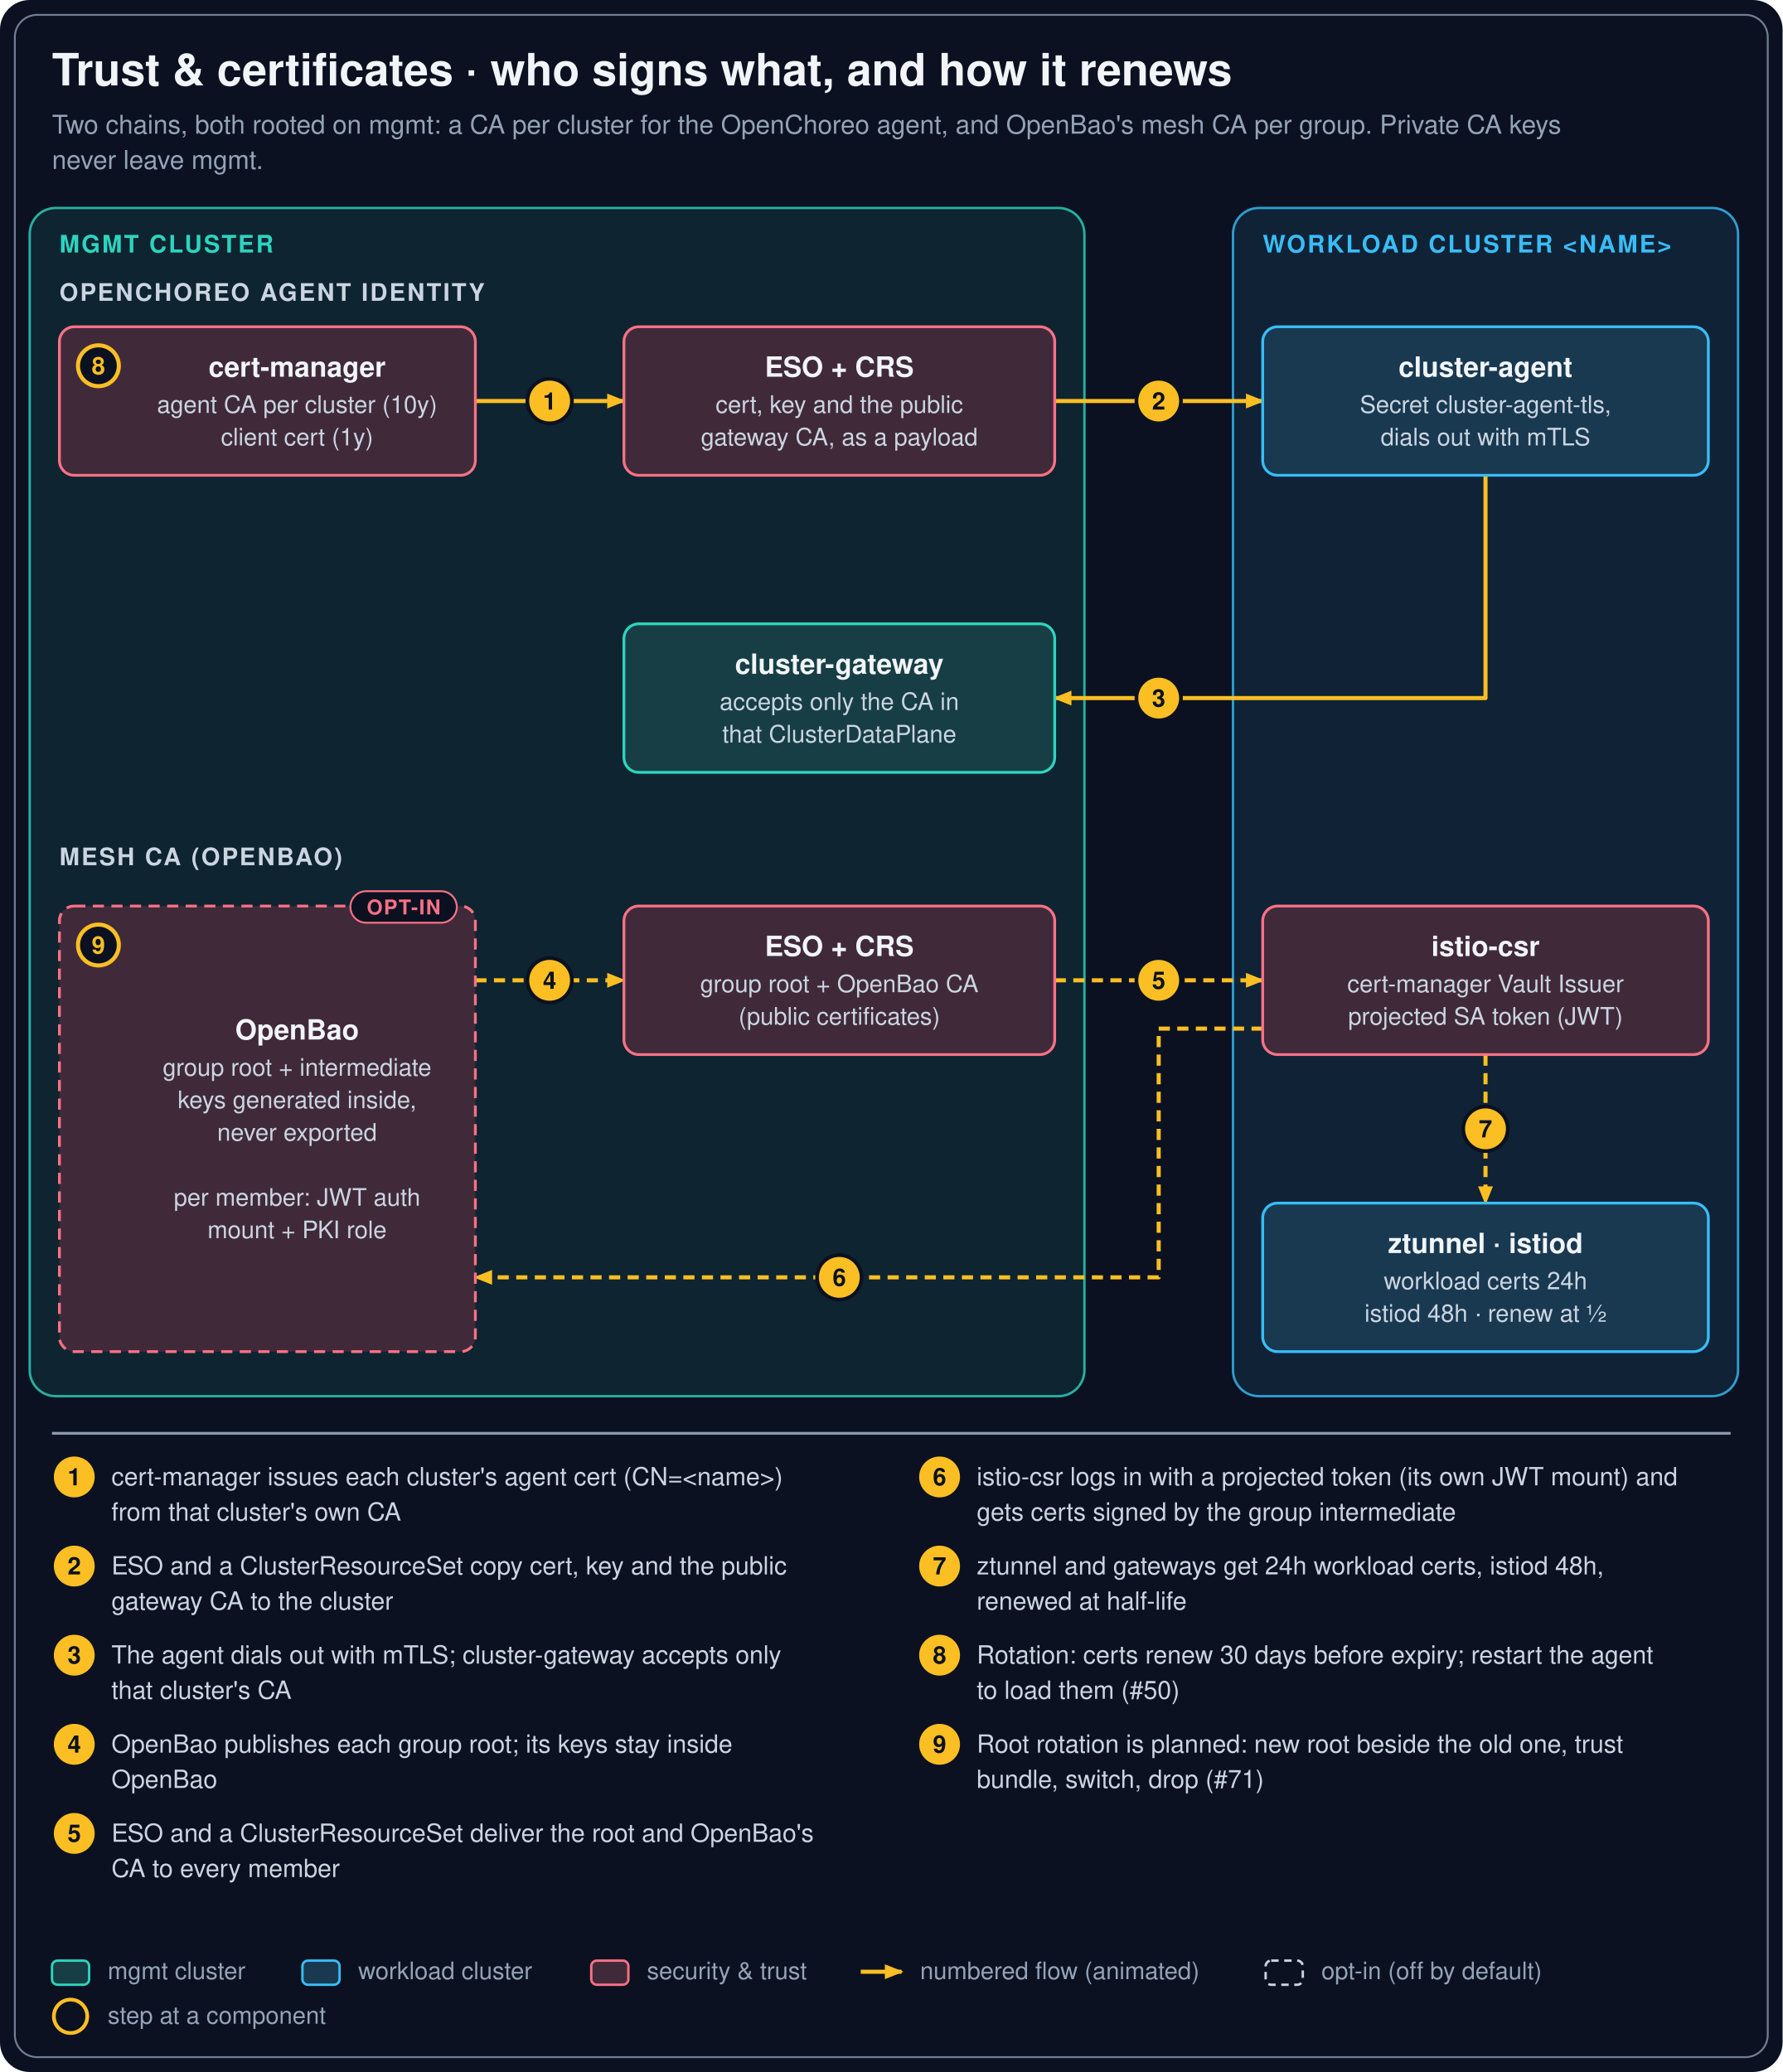
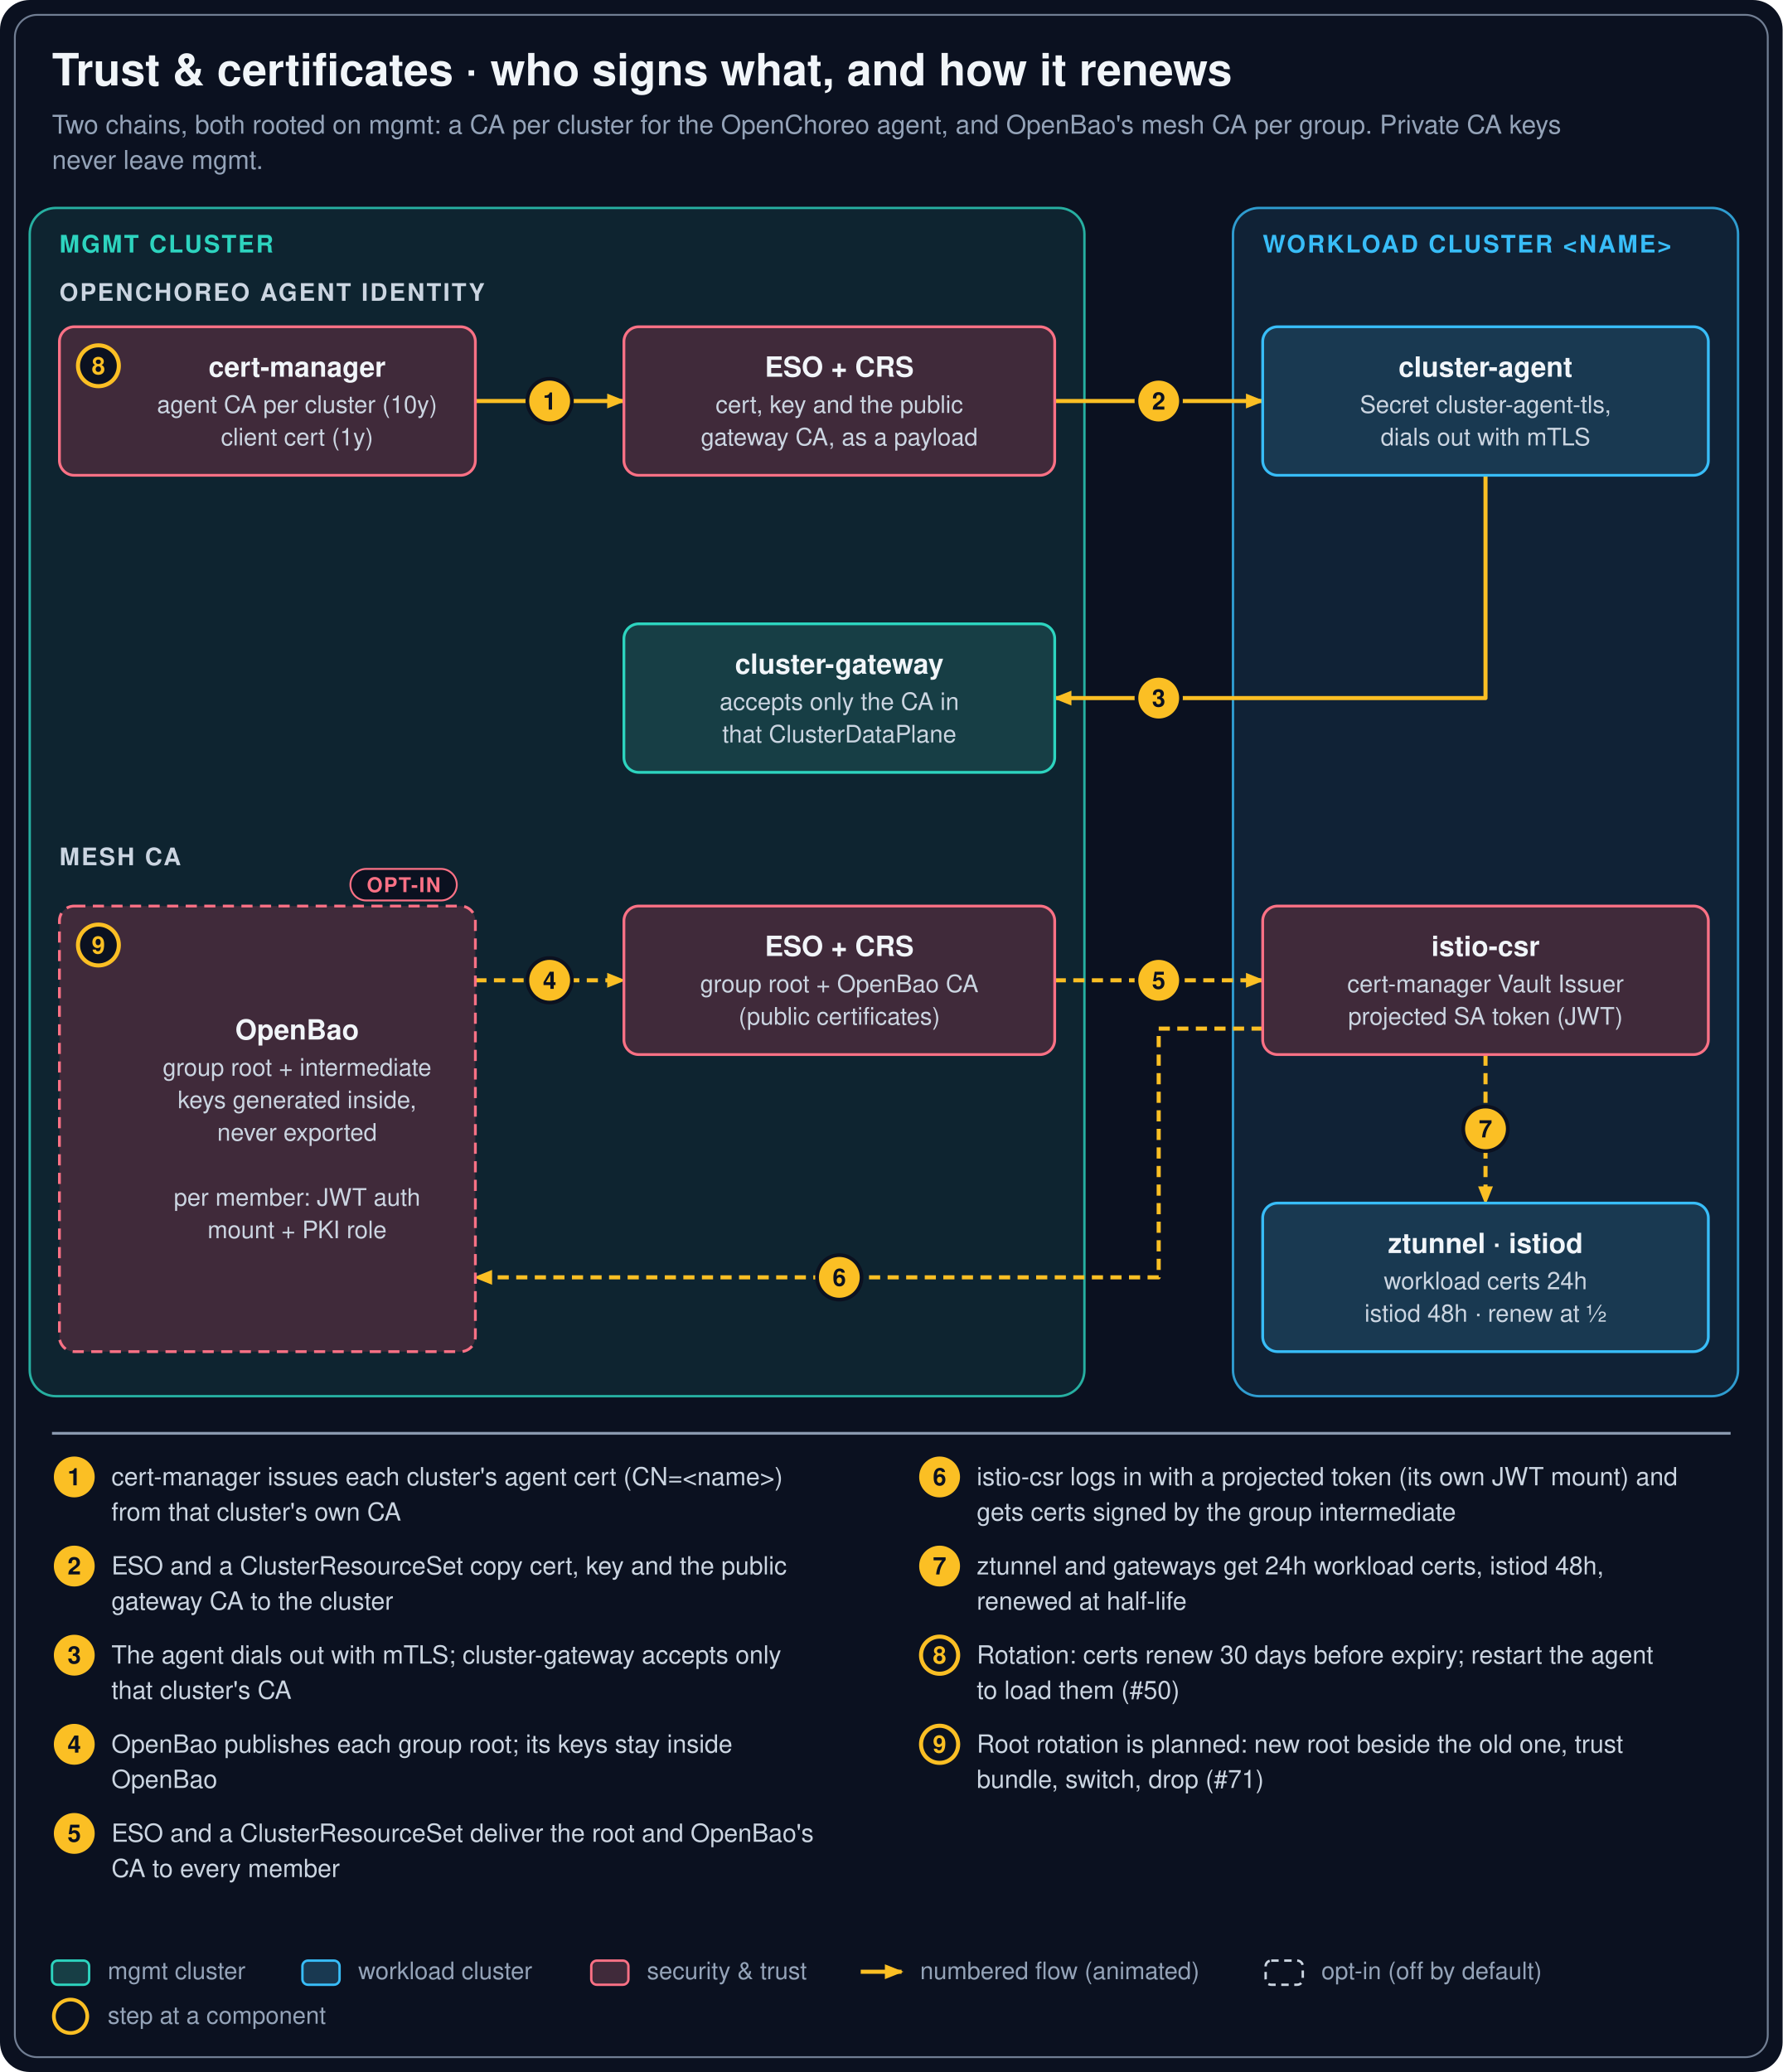
<svg xmlns="http://www.w3.org/2000/svg" width="960" height="1116" viewBox="0 0 960 1116" role="img" aria-label="Trust &amp; certificates · who signs what, and how it renews">
  <style>.s{font-family:'Segoe UI','Helvetica Neue',Helvetica,Arial,'Liberation Sans',sans-serif}.m{font-family:'JetBrains Mono',SFMono-Regular,Menlo,Consolas,'Liberation Mono',monospace}.fx{fill:none;stroke-width:3.2;stroke-linecap:round;stroke-dasharray:4 10;opacity:0;animation:fxdash .9s linear infinite,fxseq 10.20s linear infinite both}@keyframes fxdash{to{stroke-dashoffset:-14}}@keyframes fxseq{0%{opacity:0}3%{opacity:1}25.9%{opacity:1}30.9%{opacity:0}100%{opacity:0}}@media (prefers-reduced-motion:reduce){.fx{animation:none;opacity:0}}</style>
  <defs>
    <marker id="ahfbbf24" markerWidth="10" markerHeight="8" refX="9" refY="4" orient="auto" markerUnits="userSpaceOnUse">
      <path d="M0,0 L10,4 L0,8 z" fill="#fbbf24" />
    </marker>
  </defs>
  <rect width="960" height="1116" rx="16" fill="#0b1120" />
  <rect x="8" y="8" width="944" height="1100" rx="12" fill="none" stroke="#8b9ab0" stroke-opacity=".8" />
  <rect x="16" y="112" width="568" height="640" rx="14" fill="#0e2430" stroke="#2dd4bf" stroke-opacity=".8" stroke-width="1.3" />
  <text class="s" x="32.0" y="136.0" font-size="13" fill="#2dd4bf" font-weight="700" letter-spacing="1.0">MGMT CLUSTER</text>
  <rect x="664" y="112" width="272" height="640" rx="14" fill="#102236" stroke="#38bdf8" stroke-opacity=".8" stroke-width="1.3" />
  <text class="s" x="680.0" y="136.0" font-size="13" fill="#38bdf8" font-weight="700" letter-spacing="1.0">WORKLOAD CLUSTER &lt;NAME&gt;</text>
  <path d="M 256.0 216.0 L 336.0 216.0" fill="none" stroke="#fbbf24" stroke-width="2.2" stroke-linejoin="round" marker-end="url(#ahfbbf24)" />
  <path d="M 568.0 216.0 L 680.0 216.0" fill="none" stroke="#fbbf24" stroke-width="2.2" stroke-linejoin="round" marker-end="url(#ahfbbf24)" />
  <path d="M 800.0 256.0 L 800.0 376.0 L 568.0 376.0" fill="none" stroke="#fbbf24" stroke-width="2.2" stroke-linejoin="round" marker-end="url(#ahfbbf24)" />
  <path d="M 256.0 528.0 L 336.0 528.0" fill="none" stroke="#fbbf24" stroke-width="2.2" stroke-linejoin="round" stroke-dasharray="6 4" marker-end="url(#ahfbbf24)" />
  <path d="M 568.0 528.0 L 680.0 528.0" fill="none" stroke="#fbbf24" stroke-width="2.2" stroke-linejoin="round" stroke-dasharray="6 4" marker-end="url(#ahfbbf24)" />
  <path d="M 680.0 554.0 L 624.0 554.0 L 624.0 688.0 L 256.0 688.0" fill="none" stroke="#fbbf24" stroke-width="2.2" stroke-linejoin="round" stroke-dasharray="6 4" marker-end="url(#ahfbbf24)" />
  <path d="M 800.0 568.0 L 800.0 648.0" fill="none" stroke="#fbbf24" stroke-width="2.2" stroke-linejoin="round" stroke-dasharray="6 4" marker-end="url(#ahfbbf24)" />
  <path class="fx" d="M 256.0 216.0 L 336.0 216.0" stroke="#fde5a7" style="animation-delay:0s,0.00s" />
  <path class="fx" d="M 568.0 216.0 L 680.0 216.0" stroke="#fde5a7" style="animation-delay:0s,1.10s" />
  <path class="fx" d="M 800.0 256.0 L 800.0 376.0 L 568.0 376.0" stroke="#fde5a7" style="animation-delay:0s,2.20s" />
  <path class="fx" d="M 256.0 528.0 L 336.0 528.0" stroke="#fde5a7" style="animation-delay:0s,3.30s" />
  <path class="fx" d="M 568.0 528.0 L 680.0 528.0" stroke="#fde5a7" style="animation-delay:0s,4.40s" />
  <path class="fx" d="M 680.0 554.0 L 624.0 554.0 L 624.0 688.0 L 256.0 688.0" stroke="#fde5a7" style="animation-delay:0s,5.50s" />
  <path class="fx" d="M 800.0 568.0 L 800.0 648.0" stroke="#fde5a7" style="animation-delay:0s,6.60s" />
  <rect x="32" y="176" width="224" height="80" rx="8" fill="#402a3a" stroke="#fb7185" stroke-width="1.5" />
  <text class="s" x="160.0" y="202.9" font-size="15" fill="#f1f5f9" font-weight="600" text-anchor="middle">cert-manager</text>
  <text class="s" x="160.0" y="222.4" font-size="13" fill="#cbd5e1" text-anchor="middle">agent CA per cluster (10y)</text>
  <text class="s" x="160.0" y="239.9" font-size="13" fill="#cbd5e1" text-anchor="middle">client cert (1y)</text>
  <rect x="336" y="176" width="232" height="80" rx="8" fill="#402a3a" stroke="#fb7185" stroke-width="1.5" />
  <text class="s" x="452.0" y="202.9" font-size="15" fill="#f1f5f9" font-weight="600" text-anchor="middle">ESO + CRS</text>
  <text class="s" x="452.0" y="222.4" font-size="13" fill="#cbd5e1" text-anchor="middle">cert, key and the public</text>
  <text class="s" x="452.0" y="239.9" font-size="13" fill="#cbd5e1" text-anchor="middle">gateway CA, as a payload</text>
  <rect x="680" y="176" width="240" height="80" rx="8" fill="#193951" stroke="#38bdf8" stroke-width="1.5" />
  <text class="s" x="800.0" y="202.9" font-size="15" fill="#f1f5f9" font-weight="600" text-anchor="middle">cluster-agent</text>
  <text class="s" x="800.0" y="222.4" font-size="13" fill="#cbd5e1" text-anchor="middle">Secret cluster-agent-tls,</text>
  <text class="s" x="800.0" y="239.9" font-size="13" fill="#cbd5e1" text-anchor="middle">dials out with mTLS</text>
  <rect x="336" y="336" width="232" height="80" rx="8" fill="#173e45" stroke="#2dd4bf" stroke-width="1.5" />
  <text class="s" x="452.0" y="362.9" font-size="15" fill="#f1f5f9" font-weight="600" text-anchor="middle">cluster-gateway</text>
  <text class="s" x="452.0" y="382.4" font-size="13" fill="#cbd5e1" text-anchor="middle">accepts only the CA in</text>
  <text class="s" x="452.0" y="399.9" font-size="13" fill="#cbd5e1" text-anchor="middle">that ClusterDataPlane</text>
  <rect x="32" y="488" width="224" height="240" rx="8" fill="#402a3a" stroke="#fb7185" stroke-width="1.5" stroke-dasharray="6 4" />
  <text class="s" x="160.0" y="559.9" font-size="15" fill="#f1f5f9" font-weight="600" text-anchor="middle">OpenBao</text>
  <text class="s" x="160.0" y="579.4" font-size="13" fill="#cbd5e1" text-anchor="middle">group root + intermediate</text>
  <text class="s" x="160.0" y="596.9" font-size="13" fill="#cbd5e1" text-anchor="middle">keys generated inside,</text>
  <text class="s" x="160.0" y="614.4" font-size="13" fill="#cbd5e1" text-anchor="middle">never exported</text>
  <text class="s" x="160.0" y="631.9" font-size="13" fill="#cbd5e1" text-anchor="middle" />
  <text class="s" x="160.0" y="649.4" font-size="13" fill="#cbd5e1" text-anchor="middle">per member: JWT auth</text>
  <text class="s" x="160.0" y="666.9" font-size="13" fill="#cbd5e1" text-anchor="middle">mount + PKI role</text>
-   <rect x="188.7" y="480" width="57.3" height="17" rx="8.5" fill="#0b1120" stroke="#fb7185" stroke-width="1" />
-   <text class="s" x="217.4" y="492.5" font-size="11" font-weight="700" fill="#fb7185" text-anchor="middle" letter-spacing="0.6">OPT-IN</text>
+   <rect x="188.7" y="468" width="57.3" height="17" rx="8.5" fill="#0b1120" stroke="#fb7185" stroke-width="1" />
+   <text class="s" x="217.4" y="480.5" font-size="11" font-weight="700" fill="#fb7185" text-anchor="middle" letter-spacing="0.6">OPT-IN</text>
  <rect x="336" y="488" width="232" height="80" rx="8" fill="#402a3a" stroke="#fb7185" stroke-width="1.5" />
  <text class="s" x="452.0" y="514.9" font-size="15" fill="#f1f5f9" font-weight="600" text-anchor="middle">ESO + CRS</text>
  <text class="s" x="452.0" y="534.4" font-size="13" fill="#cbd5e1" text-anchor="middle">group root + OpenBao CA</text>
  <text class="s" x="452.0" y="551.9" font-size="13" fill="#cbd5e1" text-anchor="middle">(public certificates)</text>
  <rect x="680" y="488" width="240" height="80" rx="8" fill="#402a3a" stroke="#fb7185" stroke-width="1.5" />
  <text class="s" x="800.0" y="514.9" font-size="15" fill="#f1f5f9" font-weight="600" text-anchor="middle">istio-csr</text>
  <text class="s" x="800.0" y="534.4" font-size="13" fill="#cbd5e1" text-anchor="middle">cert-manager Vault Issuer</text>
  <text class="s" x="800.0" y="551.9" font-size="13" fill="#cbd5e1" text-anchor="middle">projected SA token (JWT)</text>
  <rect x="680" y="648" width="240" height="80" rx="8" fill="#193951" stroke="#38bdf8" stroke-width="1.5" />
  <text class="s" x="800.0" y="674.9" font-size="15" fill="#f1f5f9" font-weight="600" text-anchor="middle">ztunnel · istiod</text>
  <text class="s" x="800.0" y="694.4" font-size="13" fill="#cbd5e1" text-anchor="middle">workload certs 24h</text>
  <text class="s" x="800.0" y="711.9" font-size="13" fill="#cbd5e1" text-anchor="middle">istiod 48h · renew at ½</text>
  <text class="s" x="28.0" y="46.0" font-size="24" fill="#f1f5f9" font-weight="700">Trust &amp; certificates · who signs what, and how it renews</text>
  <text class="s" x="28.0" y="72.0" font-size="14" fill="#94a3b8">Two chains, both rooted on mgmt: a CA per cluster for the OpenChoreo agent, and OpenBao's mesh CA per group. Private CA keys</text>
  <text class="s" x="28.0" y="91.0" font-size="14" fill="#94a3b8">never leave mgmt.</text>
  <text class="s" x="32.0" y="162.0" font-size="13" fill="#cbd5e1" font-weight="700" letter-spacing="1.0">OPENCHOREO AGENT IDENTITY</text>
-   <text class="s" x="32.0" y="466.0" font-size="13" fill="#cbd5e1" font-weight="700" letter-spacing="1.0">MESH CA (OPENBAO)</text>
+   <text class="s" x="32.0" y="466.0" font-size="13" fill="#cbd5e1" font-weight="700" letter-spacing="1.0">MESH CA</text>
  <circle cx="53.0" cy="197.0" r="11" fill="#0b1120" stroke="#fbbf24" stroke-width="2.2" />
  <text class="s" x="53.0" y="201.6" font-size="13" font-weight="700" fill="#fbbf24" text-anchor="middle">8</text>
  <circle cx="53.0" cy="509.0" r="11" fill="#0b1120" stroke="#fbbf24" stroke-width="2.2" />
  <text class="s" x="53.0" y="513.6" font-size="13" font-weight="700" fill="#fbbf24" text-anchor="middle">9</text>
  <circle cx="296.0" cy="216.0" r="12" fill="#fbbf24" stroke="#0b1120" stroke-width="2" />
  <text class="s" x="296.0" y="220.6" font-size="13" font-weight="700" fill="#0b1120" text-anchor="middle">1</text>
  <circle cx="624.0" cy="216.0" r="12" fill="#fbbf24" stroke="#0b1120" stroke-width="2" />
  <text class="s" x="624.0" y="220.6" font-size="13" font-weight="700" fill="#0b1120" text-anchor="middle">2</text>
  <circle cx="624.0" cy="376.0" r="12" fill="#fbbf24" stroke="#0b1120" stroke-width="2" />
  <text class="s" x="624.0" y="380.6" font-size="13" font-weight="700" fill="#0b1120" text-anchor="middle">3</text>
  <circle cx="296.0" cy="528.0" r="12" fill="#fbbf24" stroke="#0b1120" stroke-width="2" />
  <text class="s" x="296.0" y="532.6" font-size="13" font-weight="700" fill="#0b1120" text-anchor="middle">4</text>
  <circle cx="624.0" cy="528.0" r="12" fill="#fbbf24" stroke="#0b1120" stroke-width="2" />
  <text class="s" x="624.0" y="532.6" font-size="13" font-weight="700" fill="#0b1120" text-anchor="middle">5</text>
  <circle cx="452.0" cy="688.0" r="12" fill="#fbbf24" stroke="#0b1120" stroke-width="2" />
  <text class="s" x="452.0" y="692.6" font-size="13" font-weight="700" fill="#0b1120" text-anchor="middle">6</text>
  <circle cx="800.0" cy="608.0" r="12" fill="#fbbf24" stroke="#0b1120" stroke-width="2" />
  <text class="s" x="800.0" y="612.6" font-size="13" font-weight="700" fill="#0b1120" text-anchor="middle">7</text>
  <line x1="28" y1="772" x2="932" y2="772" stroke="#8b9ab0" stroke-width="1.5" />
  <circle cx="40.0" cy="795.5" r="11" fill="#fbbf24" />
  <text class="s" x="40.0" y="800" font-size="13" font-weight="700" fill="#0b1120" text-anchor="middle">1</text>
  <text class="s" x="60.0" y="800.0" font-size="13.5" fill="#cbd5e1">cert-manager issues each cluster's agent cert (CN=&lt;name&gt;)</text>
  <text class="s" x="60.0" y="819.0" font-size="13.5" fill="#cbd5e1">from that cluster's own CA</text>
  <circle cx="506.0" cy="795.5" r="11" fill="#fbbf24" />
  <text class="s" x="506.0" y="800" font-size="13" font-weight="700" fill="#0b1120" text-anchor="middle">6</text>
  <text class="s" x="526.0" y="800.0" font-size="13.5" fill="#cbd5e1">istio-csr logs in with a projected token (its own JWT mount) and</text>
  <text class="s" x="526.0" y="819.0" font-size="13.5" fill="#cbd5e1">gets certs signed by the group intermediate</text>
  <circle cx="40.0" cy="843.5" r="11" fill="#fbbf24" />
  <text class="s" x="40.0" y="848" font-size="13" font-weight="700" fill="#0b1120" text-anchor="middle">2</text>
  <text class="s" x="60.0" y="848.0" font-size="13.5" fill="#cbd5e1">ESO and a ClusterResourceSet copy cert, key and the public</text>
  <text class="s" x="60.0" y="867.0" font-size="13.5" fill="#cbd5e1">gateway CA to the cluster</text>
  <circle cx="506.0" cy="843.5" r="11" fill="#fbbf24" />
  <text class="s" x="506.0" y="848" font-size="13" font-weight="700" fill="#0b1120" text-anchor="middle">7</text>
  <text class="s" x="526.0" y="848.0" font-size="13.5" fill="#cbd5e1">ztunnel and gateways get 24h workload certs, istiod 48h,</text>
  <text class="s" x="526.0" y="867.0" font-size="13.5" fill="#cbd5e1">renewed at half-life</text>
  <circle cx="40.0" cy="891.5" r="11" fill="#fbbf24" />
  <text class="s" x="40.0" y="896" font-size="13" font-weight="700" fill="#0b1120" text-anchor="middle">3</text>
  <text class="s" x="60.0" y="896.0" font-size="13.5" fill="#cbd5e1">The agent dials out with mTLS; cluster-gateway accepts only</text>
  <text class="s" x="60.0" y="915.0" font-size="13.5" fill="#cbd5e1">that cluster's CA</text>
-   <circle cx="506.0" cy="891.5" r="11" fill="#fbbf24" />
-   <text class="s" x="506.0" y="896" font-size="13" font-weight="700" fill="#0b1120" text-anchor="middle">8</text>
+   <circle cx="506.0" cy="891.5" r="10" fill="#0b1120" stroke="#fbbf24" stroke-width="2.2" />
+   <text class="s" x="506.0" y="896" font-size="13" font-weight="700" fill="#fbbf24" text-anchor="middle">8</text>
  <text class="s" x="526.0" y="896.0" font-size="13.5" fill="#cbd5e1">Rotation: certs renew 30 days before expiry; restart the agent</text>
  <text class="s" x="526.0" y="915.0" font-size="13.5" fill="#cbd5e1">to load them (#50)</text>
  <circle cx="40.0" cy="939.5" r="11" fill="#fbbf24" />
  <text class="s" x="40.0" y="944" font-size="13" font-weight="700" fill="#0b1120" text-anchor="middle">4</text>
  <text class="s" x="60.0" y="944.0" font-size="13.5" fill="#cbd5e1">OpenBao publishes each group root; its keys stay inside</text>
  <text class="s" x="60.0" y="963.0" font-size="13.5" fill="#cbd5e1">OpenBao</text>
-   <circle cx="506.0" cy="939.5" r="11" fill="#fbbf24" />
-   <text class="s" x="506.0" y="944" font-size="13" font-weight="700" fill="#0b1120" text-anchor="middle">9</text>
+   <circle cx="506.0" cy="939.5" r="10" fill="#0b1120" stroke="#fbbf24" stroke-width="2.2" />
+   <text class="s" x="506.0" y="944" font-size="13" font-weight="700" fill="#fbbf24" text-anchor="middle">9</text>
  <text class="s" x="526.0" y="944.0" font-size="13.5" fill="#cbd5e1">Root rotation is planned: new root beside the old one, trust</text>
  <text class="s" x="526.0" y="963.0" font-size="13.5" fill="#cbd5e1">bundle, switch, drop (#71)</text>
  <circle cx="40.0" cy="987.5" r="11" fill="#fbbf24" />
  <text class="s" x="40.0" y="992" font-size="13" font-weight="700" fill="#0b1120" text-anchor="middle">5</text>
  <text class="s" x="60.0" y="992.0" font-size="13.5" fill="#cbd5e1">ESO and a ClusterResourceSet deliver the root and OpenBao's</text>
  <text class="s" x="60.0" y="1011.0" font-size="13.5" fill="#cbd5e1">CA to every member</text>
  <rect x="28" y="1056" width="20" height="13" rx="3" fill="#173e45" stroke="#2dd4bf" stroke-width="1.3" />
  <text class="s" x="58.0" y="1066.0" font-size="13" fill="#94a3b8">mgmt cluster</text>
  <rect x="162.863" y="1056" width="20" height="13" rx="3" fill="#193951" stroke="#38bdf8" stroke-width="1.3" />
  <text class="s" x="192.9" y="1066.0" font-size="13" fill="#94a3b8">workload cluster</text>
  <rect x="318.41" y="1056" width="20" height="13" rx="3" fill="#402a3a" stroke="#fb7185" stroke-width="1.3" />
  <text class="s" x="348.4" y="1066.0" font-size="13" fill="#94a3b8">security &amp; trust</text>
  <path d="M 463.537 1062 L 485.537 1062" stroke="#fbbf24" stroke-width="2.2" marker-end="url(#ahfbbf24)" />
  <path class="fx" d="M 463.537 1062 L 485.537 1062" stroke="#fde5a7" style="animation-delay:0s,0.00s" />
  <text class="s" x="495.5" y="1066.0" font-size="13" fill="#94a3b8">numbered flow (animated)</text>
  <rect x="681.591" y="1056" width="20" height="13" rx="3" fill="none" stroke="#cbd5e1" stroke-width="1.3" stroke-dasharray="4 3" />
  <text class="s" x="711.6" y="1066.0" font-size="13" fill="#94a3b8">opt-in (off by default)</text>
  <circle cx="38" cy="1086" r="9" fill="#0b1120" stroke="#fbbf24" stroke-width="2" />
  <text class="s" x="58.0" y="1090.0" font-size="13" fill="#94a3b8">step at a component</text>
</svg>
